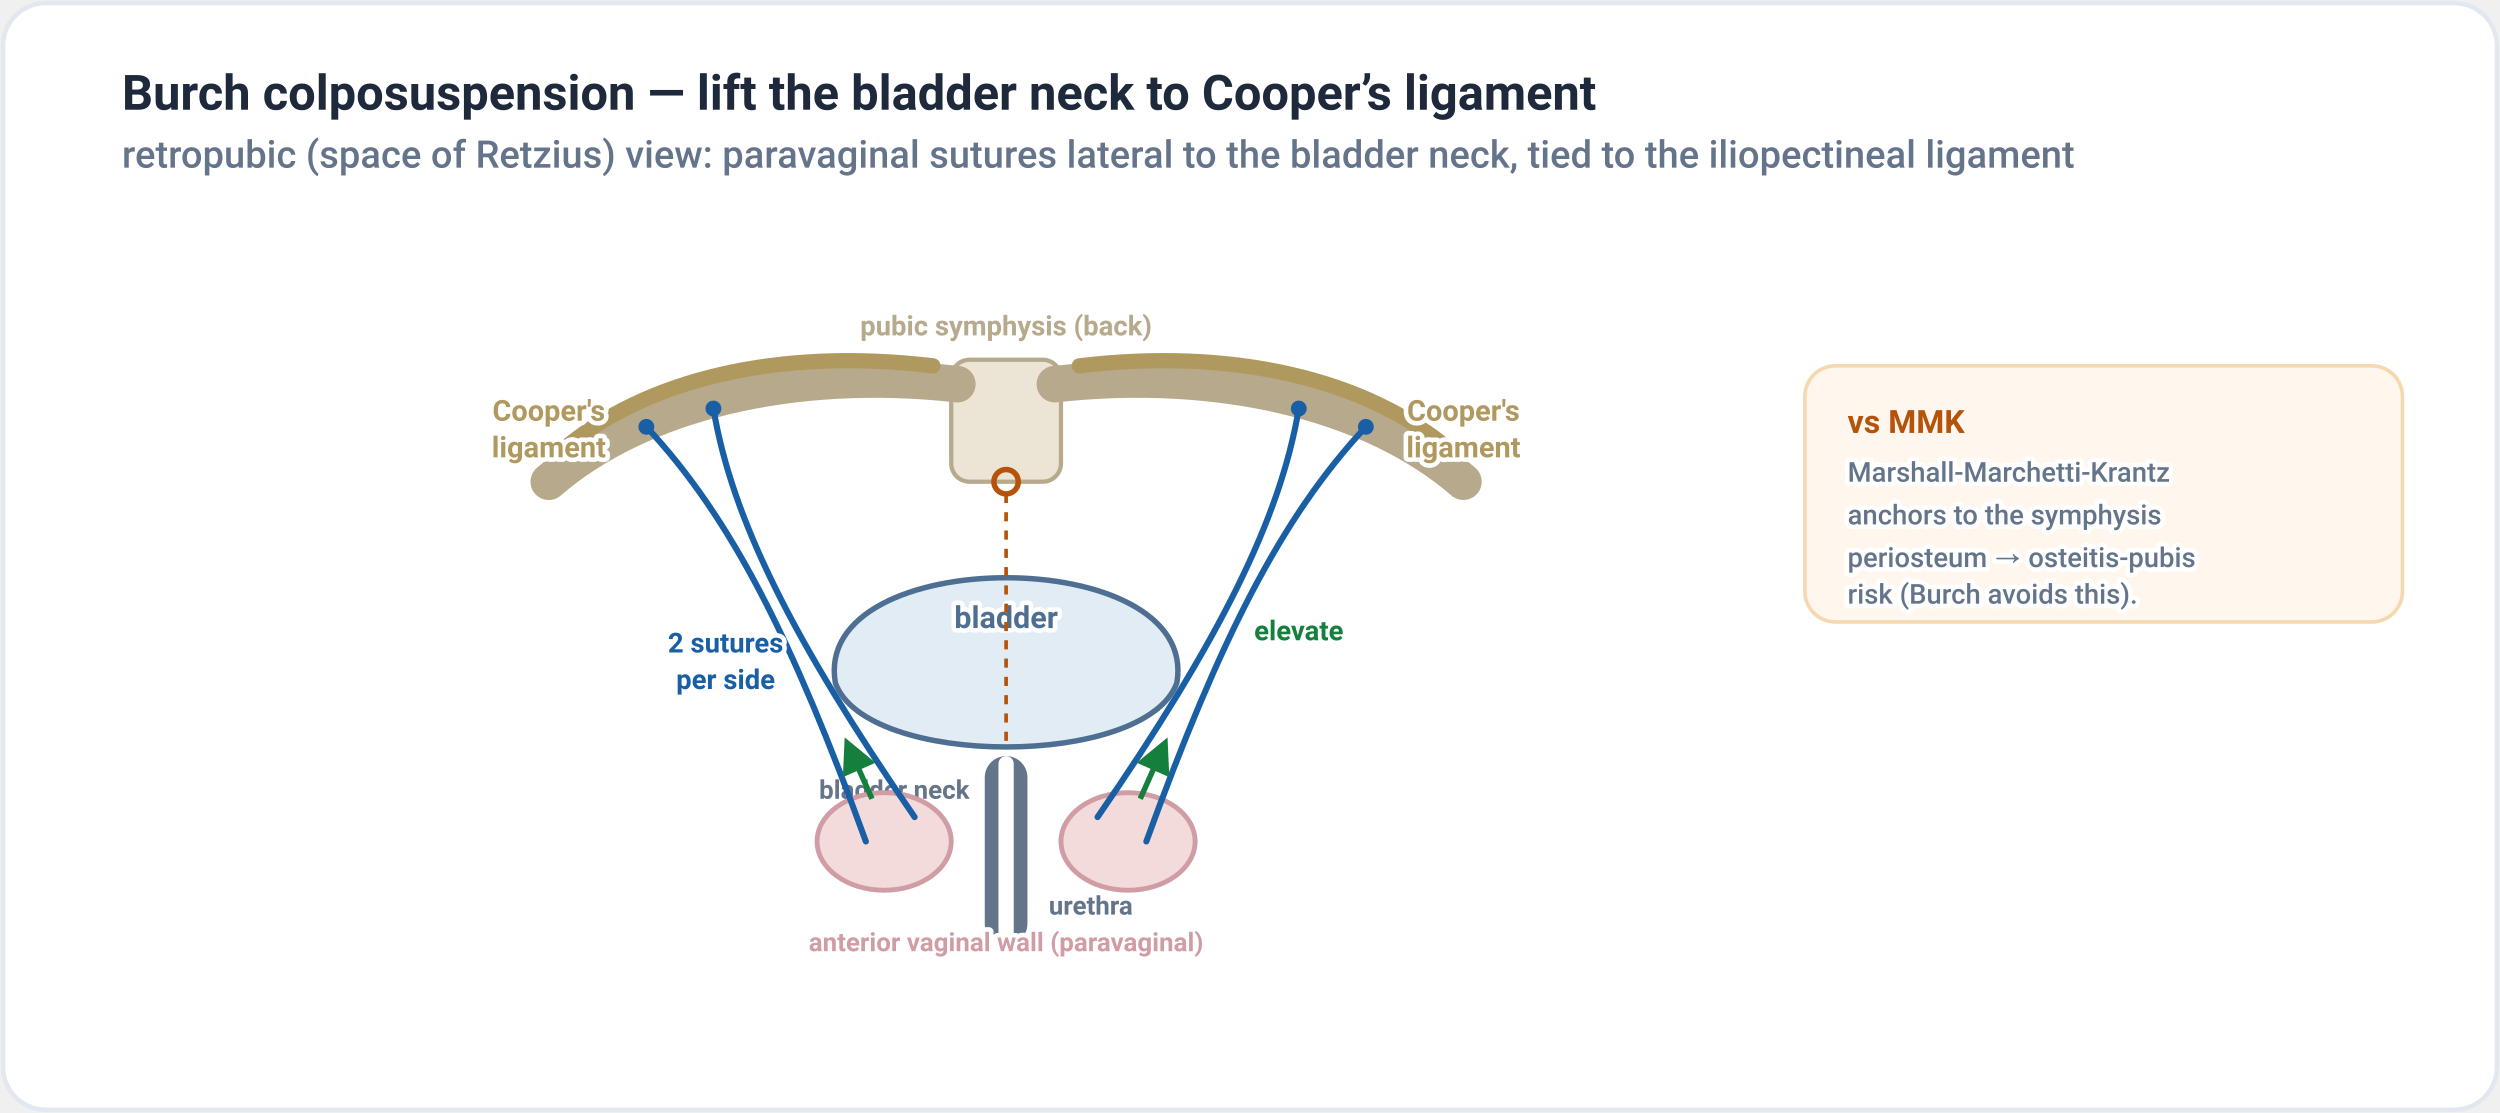
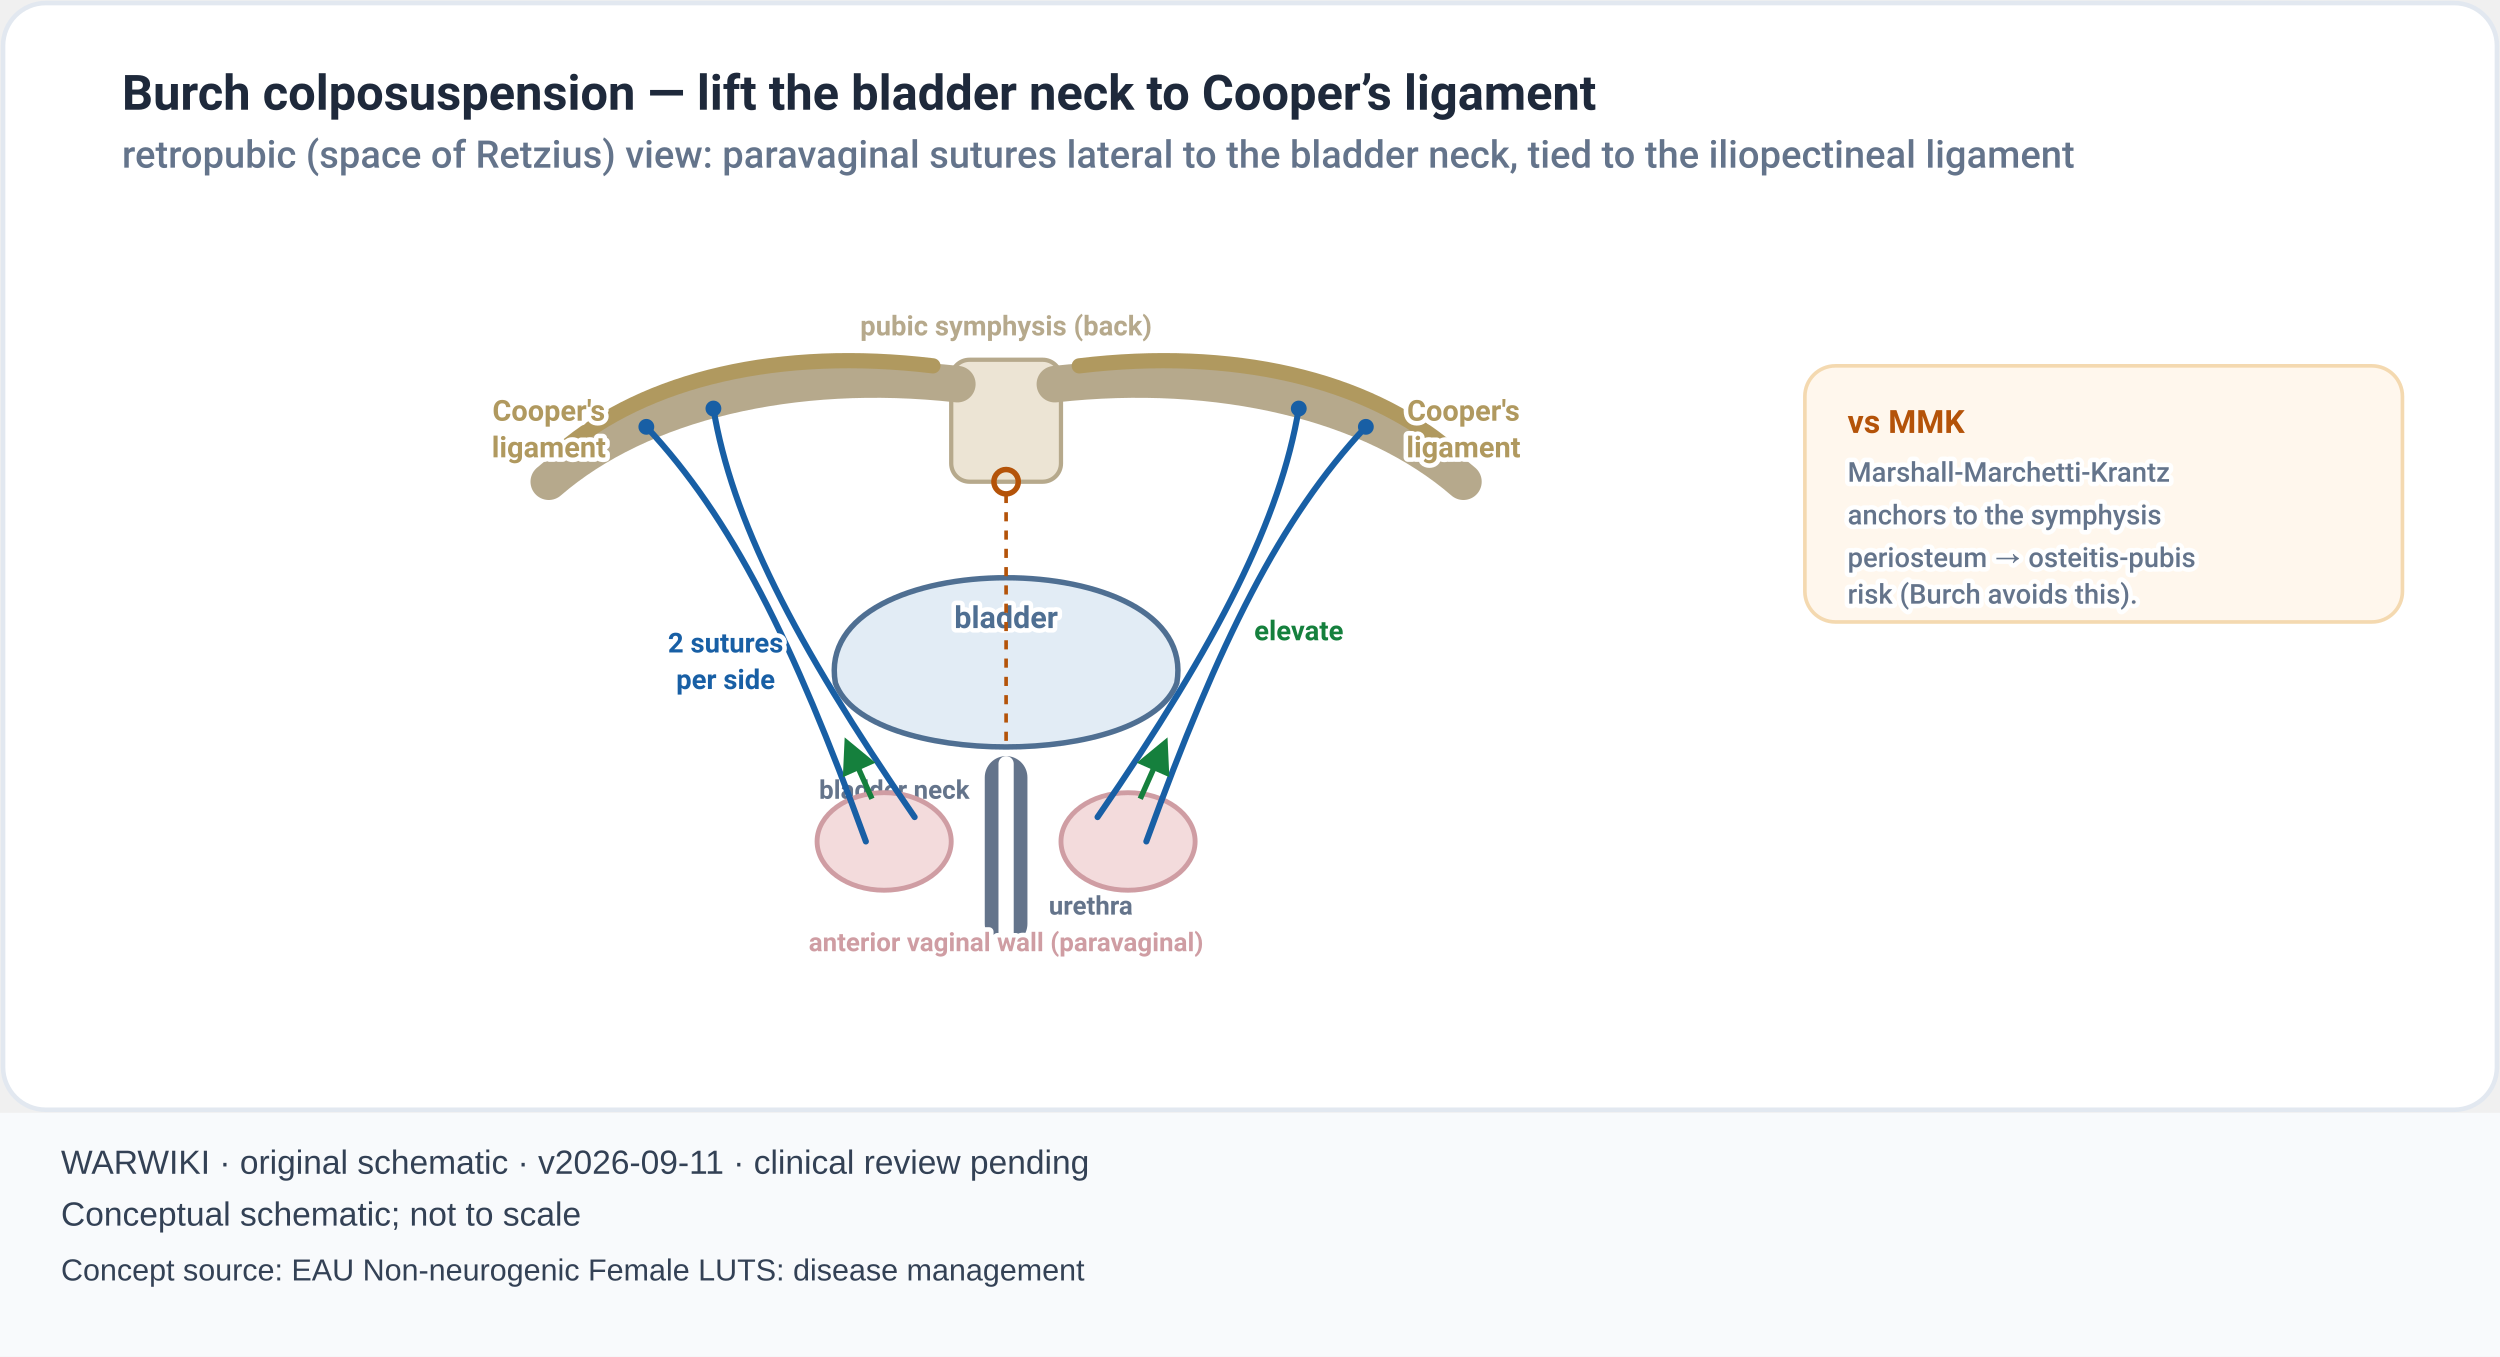
- <svg xmlns="http://www.w3.org/2000/svg" viewBox="0 0 820 365" width="820" height="365" role="img" aria-label="Burch colposuspension" aria-describedby="diagram-description">
+ <svg xmlns="http://www.w3.org/2000/svg" viewBox="0 0 820 445" width="820" height="445" role="img" aria-labelledby="figure-title figure-description">
  <defs>
    <marker id="bu" viewBox="0 0 10 10" refX="8" refY="5" markerWidth="6.5" markerHeight="6.5" orient="auto-start-reverse">
      <path d="M0,0 L10,5 L0,10 z" fill="#15803D" />
    </marker>
  </defs>
  <rect x="1" y="1" width="818" height="363" rx="14" fill="#FFFFFF" stroke="#E2E8F0" stroke-width="1.5" />
  <text x="40" y="36" text-anchor="start" font-family="-apple-system, 'Segoe UI', Roboto, Helvetica, Arial, sans-serif" font-size="16" font-weight="700" fill="#1E293B">Burch colposuspension — lift the bladder neck to Cooper’s ligament</text>
  <text x="40" y="55" text-anchor="start" font-family="-apple-system, 'Segoe UI', Roboto, Helvetica, Arial, sans-serif" font-size="12.5" font-weight="500" fill="#64748B">retropubic (space of Retzius) view: paravaginal sutures lateral to the bladder neck, tied to the iliopectineal ligament</text>
  <rect x="312" y="118" width="36" height="40" rx="6" fill="#ECE4D4" stroke="#B6A98C" stroke-width="1.4" />
  <text x="330" y="110" text-anchor="middle" font-family="-apple-system, 'Segoe UI', Roboto, Helvetica, Arial, sans-serif" font-size="9" font-weight="600" fill="#B6A98C" paint-order="stroke" stroke="#FFFFFF" stroke-width="3" stroke-linejoin="round">pubic symphysis (back)</text>
  <path d="M 314 126 C 260 120, 210 132, 180 158" fill="none" stroke="#B6A98C" stroke-width="12" stroke-linecap="round" />
  <path d="M 306 120 C 256 114, 212 124, 184 148" fill="none" stroke="#B0995F" stroke-width="5" stroke-linecap="round" />
  <path d="M 346 126 C 400 120, 450 132, 480 158" fill="none" stroke="#B6A98C" stroke-width="12" stroke-linecap="round" />
  <path d="M 354 120 C 404 114, 448 124, 476 148" fill="none" stroke="#B0995F" stroke-width="5" stroke-linecap="round" />
  <text x="180" y="138" text-anchor="middle" font-family="-apple-system, 'Segoe UI', Roboto, Helvetica, Arial, sans-serif" font-size="9.5" font-weight="700" fill="#B0995F" paint-order="stroke" stroke="#FFFFFF" stroke-width="3" stroke-linejoin="round">Cooper's</text>
  <text x="180" y="150" text-anchor="middle" font-family="-apple-system, 'Segoe UI', Roboto, Helvetica, Arial, sans-serif" font-size="9.5" font-weight="700" fill="#B0995F" paint-order="stroke" stroke="#FFFFFF" stroke-width="3" stroke-linejoin="round">ligament</text>
  <text x="480" y="138" text-anchor="middle" font-family="-apple-system, 'Segoe UI', Roboto, Helvetica, Arial, sans-serif" font-size="9.5" font-weight="700" fill="#B0995F" paint-order="stroke" stroke="#FFFFFF" stroke-width="3" stroke-linejoin="round">Cooper's</text>
  <text x="480" y="150" text-anchor="middle" font-family="-apple-system, 'Segoe UI', Roboto, Helvetica, Arial, sans-serif" font-size="9.5" font-weight="700" fill="#B0995F" paint-order="stroke" stroke="#FFFFFF" stroke-width="3" stroke-linejoin="round">ligament</text>
  <path d="M 274 224 C 266 178, 394 178, 386 224 C 376 252, 284 252, 274 224 Z" fill="#E2ECF5" stroke="#4F6F92" stroke-width="1.8" stroke-linejoin="round" />
  <text x="330" y="206" text-anchor="middle" font-family="-apple-system, 'Segoe UI', Roboto, Helvetica, Arial, sans-serif" font-size="10" font-weight="700" fill="#4F6F92" paint-order="stroke" stroke="#FFFFFF" stroke-width="3" stroke-linejoin="round">bladder</text>
  <rect x="323" y="248" width="14" height="62" rx="7" fill="#64748B" />
  <rect x="327.5" y="248" width="5" height="62" rx="2.5" fill="#FFFFFF" />
  <text x="344" y="300" text-anchor="start" font-family="-apple-system, 'Segoe UI', Roboto, Helvetica, Arial, sans-serif" font-size="8.5" font-weight="600" fill="#64748B" paint-order="stroke" stroke="#FFFFFF" stroke-width="3" stroke-linejoin="round">urethra</text>
  <text x="318" y="262" text-anchor="end" font-family="-apple-system, 'Segoe UI', Roboto, Helvetica, Arial, sans-serif" font-size="8.5" font-weight="700" fill="#64748B" paint-order="stroke" stroke="#FFFFFF" stroke-width="3" stroke-linejoin="round">bladder neck</text>
  <ellipse cx="290" cy="276" rx="22" ry="16" fill="#F3DBDC" stroke="#CF9DA3" stroke-width="1.6" />
  <ellipse cx="370" cy="276" rx="22" ry="16" fill="#F3DBDC" stroke="#CF9DA3" stroke-width="1.6" />
  <text x="330" y="312" text-anchor="middle" font-family="-apple-system, 'Segoe UI', Roboto, Helvetica, Arial, sans-serif" font-size="8.5" font-weight="700" fill="#CF9DA3" paint-order="stroke" stroke="#FFFFFF" stroke-width="3" stroke-linejoin="round">anterior vaginal wall (paravaginal)</text>
  <path d="M 300 268 C 260 210, 240 170, 234 134" fill="none" stroke="#185FA5" stroke-width="2" stroke-linecap="round" />
  <circle cx="234" cy="134" r="2.6" fill="#185FA5" />
  <path d="M 284 276 C 260 210, 240 170, 212 140" fill="none" stroke="#185FA5" stroke-width="2" stroke-linecap="round" />
  <circle cx="212" cy="140" r="2.6" fill="#185FA5" />
  <line x1="286 " y1="262" x2="278" y2="244" stroke="#15803D" stroke-width="1.8" marker-end="url(#bu)" />
  <path d="M 360 268 C 400 210, 420 170, 426 134" fill="none" stroke="#185FA5" stroke-width="2" stroke-linecap="round" />
  <circle cx="426" cy="134" r="2.6" fill="#185FA5" />
  <path d="M 376 276 C 400 210, 420 170, 448 140" fill="none" stroke="#185FA5" stroke-width="2" stroke-linecap="round" />
  <circle cx="448" cy="140" r="2.6" fill="#185FA5" />
  <line x1="374 " y1="262" x2="382" y2="244" stroke="#15803D" stroke-width="1.8" marker-end="url(#bu)" />
  <text x="238" y="214" text-anchor="middle" font-family="-apple-system, 'Segoe UI', Roboto, Helvetica, Arial, sans-serif" font-size="9" font-weight="700" fill="#185FA5" paint-order="stroke" stroke="#FFFFFF" stroke-width="3" stroke-linejoin="round">2 sutures</text>
  <text x="238" y="226" text-anchor="middle" font-family="-apple-system, 'Segoe UI', Roboto, Helvetica, Arial, sans-serif" font-size="9" font-weight="700" fill="#185FA5" paint-order="stroke" stroke="#FFFFFF" stroke-width="3" stroke-linejoin="round">per side</text>
  <text x="426" y="210" text-anchor="middle" font-family="-apple-system, 'Segoe UI', Roboto, Helvetica, Arial, sans-serif" font-size="9" font-weight="700" fill="#15803D" paint-order="stroke" stroke="#FFFFFF" stroke-width="3" stroke-linejoin="round">elevate</text>
  <circle cx="330" cy="158" r="4" fill="none" stroke="#B45309" stroke-width="1.8" />
  <line x1="330" y1="162" x2="330" y2="246" stroke="#B45309" stroke-width="1.2" stroke-dasharray="3 3" />
  <rect x="592" y="120" width="196" height="84" rx="10" fill="#FFF7ED" stroke="#F4D9B0" stroke-width="1.2" />
  <text x="606" y="142" text-anchor="start" font-family="-apple-system, 'Segoe UI', Roboto, Helvetica, Arial, sans-serif" font-size="10.5" font-weight="700" fill="#B45309">vs MMK</text>
  <text x="606" y="158" text-anchor="start" font-family="-apple-system, 'Segoe UI', Roboto, Helvetica, Arial, sans-serif" font-size="9" font-weight="500" fill="#64748B" paint-order="stroke" stroke="#FFFFFF" stroke-width="3" stroke-linejoin="round">Marshall-Marchetti-Krantz</text>
  <text x="606" y="172" text-anchor="start" font-family="-apple-system, 'Segoe UI', Roboto, Helvetica, Arial, sans-serif" font-size="9" font-weight="500" fill="#64748B" paint-order="stroke" stroke="#FFFFFF" stroke-width="3" stroke-linejoin="round">anchors to the symphysis</text>
  <text x="606" y="186" text-anchor="start" font-family="-apple-system, 'Segoe UI', Roboto, Helvetica, Arial, sans-serif" font-size="9" font-weight="500" fill="#64748B" paint-order="stroke" stroke="#FFFFFF" stroke-width="3" stroke-linejoin="round">periosteum → osteitis-pubis</text>
  <text x="606" y="198" text-anchor="start" font-family="-apple-system, 'Segoe UI', Roboto, Helvetica, Arial, sans-serif" font-size="9" font-weight="500" fill="#64748B" paint-order="stroke" stroke="#FFFFFF" stroke-width="3" stroke-linejoin="round">risk (Burch avoids this).</text>
+   <g id="figure-provenance">
+     <rect x="0" y="365" width="820" height="80" fill="#F8FAFC" />
+     <text x="20" y="385" font-family="Arial, sans-serif" font-size="11" fill="#334155">WARWIKI · original schematic · v2026-09-11 · clinical review pending</text>
+     <text x="20" y="402" font-family="Arial, sans-serif" font-size="11" fill="#334155">Conceptual schematic; not to scale</text>
+     <a href="https://uroweb.org/guidelines/non-neurogenic-female-luts/chapter/disease-management">
+       <text x="20" y="420" font-family="Arial, sans-serif" font-size="10" fill="#334155">Concept source: EAU Non-neurogenic Female LUTS: disease management</text>
+     </a>
+   </g>
</svg>
